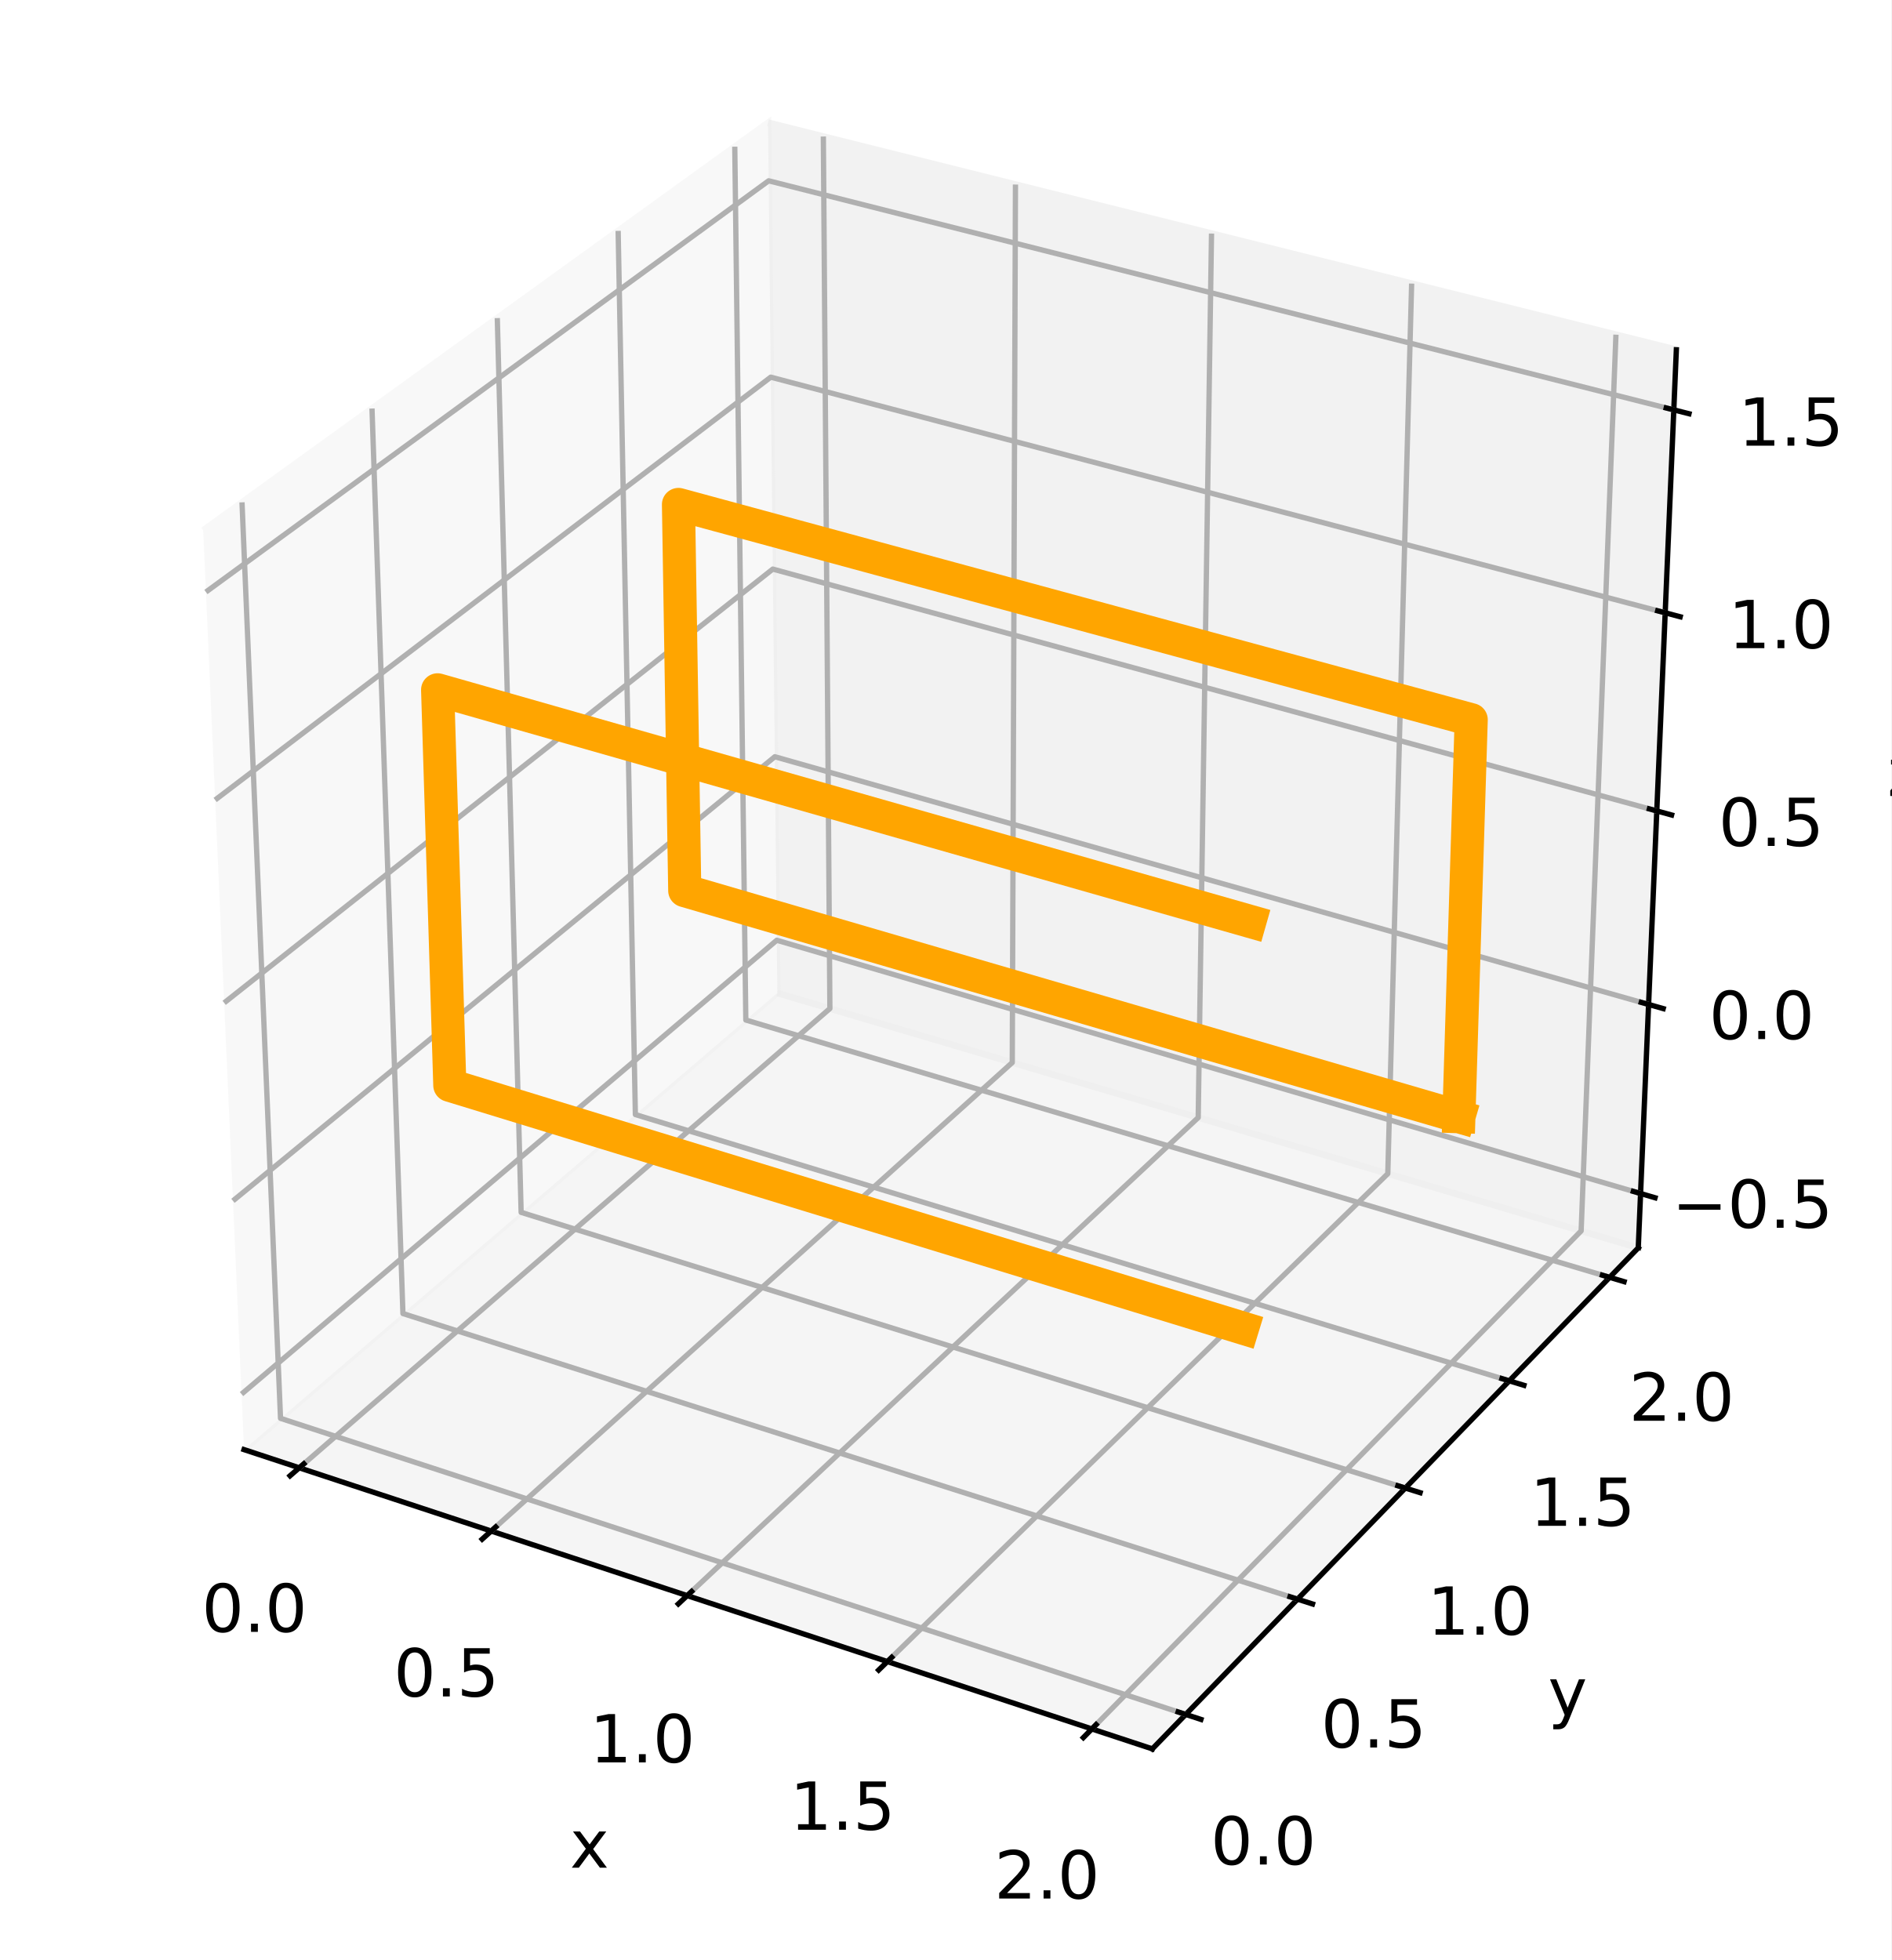
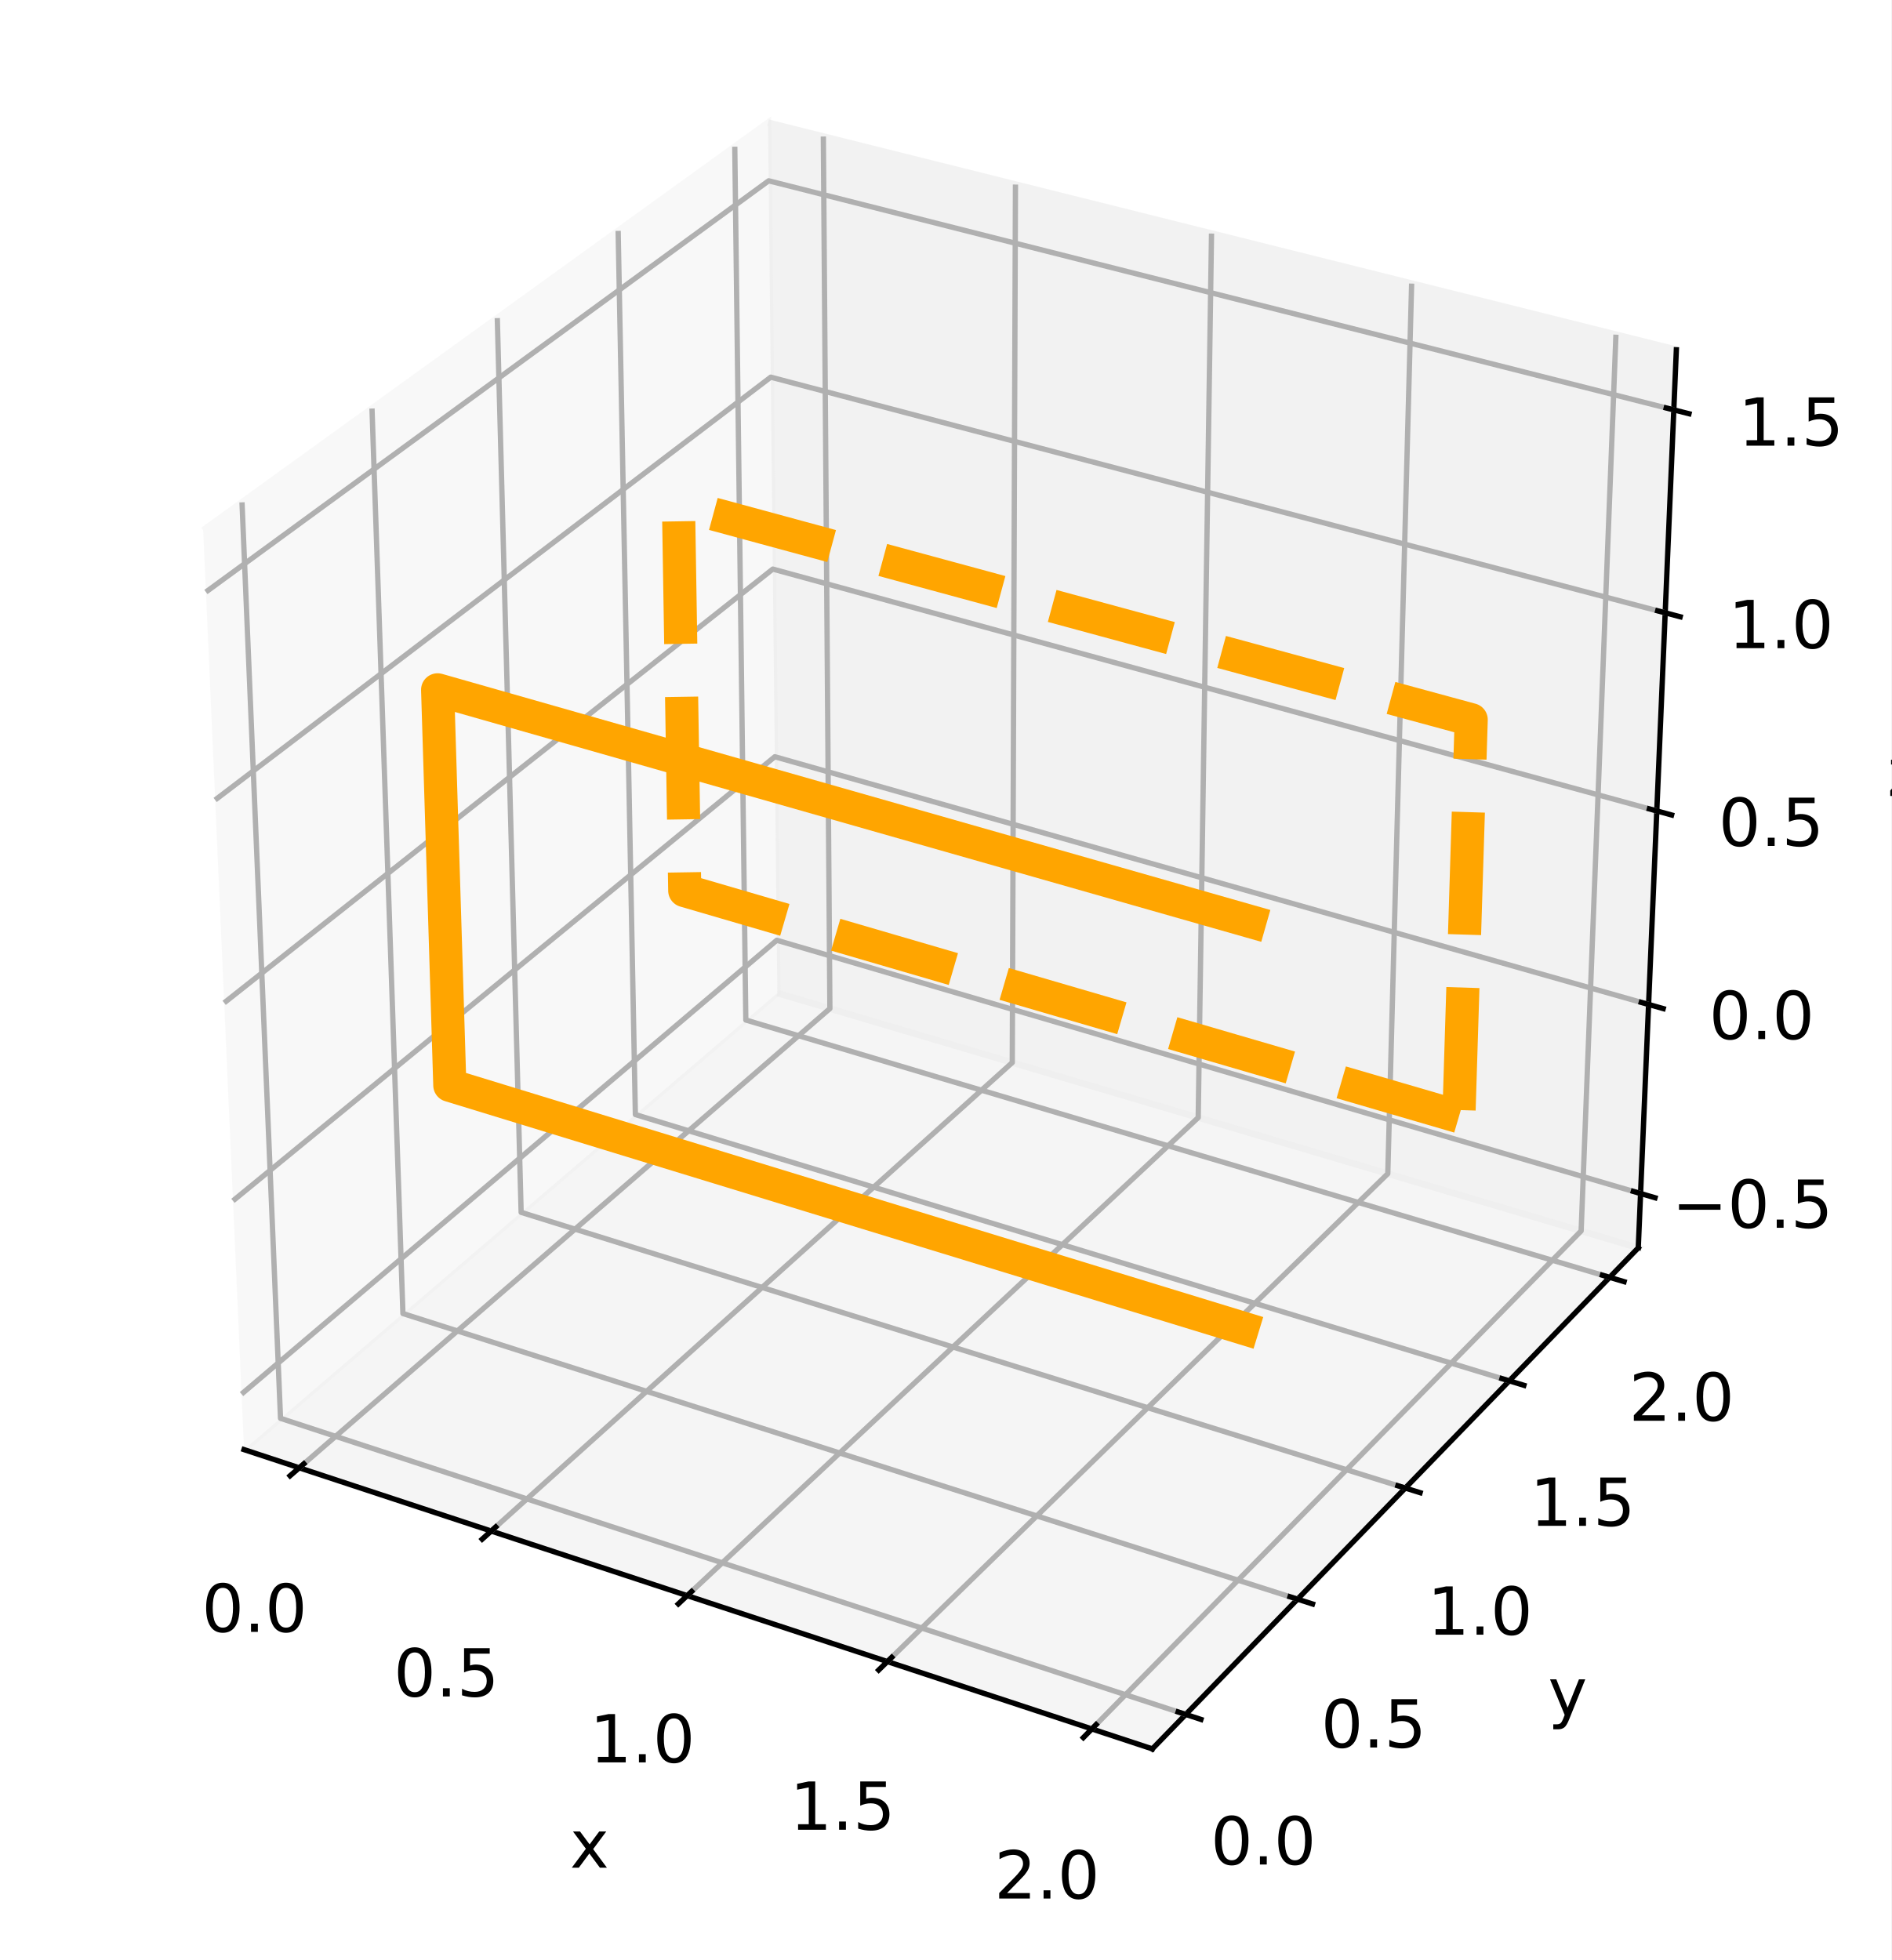
<svg xmlns="http://www.w3.org/2000/svg" xmlns:xlink="http://www.w3.org/1999/xlink" width="285.503pt" height="295.9pt" viewBox="0 0 285.503 295.9" version="1.1">
  <defs>
    <style type="text/css">*{stroke-linejoin: round; stroke-linecap: butt}</style>
  </defs>
  <g id="figure_1">
    <g id="patch_1">
      <path d="M 0 295.9  L 285.503 295.9  L 285.503 0  L 0 0  z " style="fill: #ffffff" />
    </g>
    <g id="patch_2">
      <path d="M 7.2 273.312  L 273.312 273.312  L 273.312 7.2  L 7.2 7.2  z " style="fill: #ffffff" />
    </g>
    <g id="pane3d_1">
      <g id="patch_3">
        <path d="M 36.833 218.845  L 117.342 149.915  L 115.937 18.52  L 30.668 80.068  " style="fill: #f2f2f2; opacity: 0.5; stroke: #f2f2f2; stroke-linejoin: miter" />
      </g>
    </g>
    <g id="pane3d_2">
      <g id="patch_4">
        <path d="M 117.342 149.915  L 247.3 188.384  L 253.048 52.803  L 115.937 18.52  " style="fill: #e6e6e6; opacity: 0.5; stroke: #e6e6e6; stroke-linejoin: miter" />
      </g>
    </g>
    <g id="pane3d_3">
      <g id="patch_5">
        <path d="M 36.833 218.845  L 173.947 264.025  L 247.3 188.384  L 117.342 149.915  " style="fill: #ececec; opacity: 0.5; stroke: #ececec; stroke-linejoin: miter" />
      </g>
    </g>
    <g id="axis3d_1">
      <g id="line2d_1">
        <path d="M 36.833 218.845  L 173.947 264.025  " style="fill: none; stroke: #000000; stroke-width: 0.8; stroke-linecap: square" />
      </g>
      <g id="text_1">
        <g transform="translate(86.02615 281.9668) scale(0.1 -0.1)">
          <defs>
            <path id="DejaVuSans-78" d="M 3513 3500  L 2247 1797  L 3578 0  L 2900 0  L 1881 1375  L 863 0  L 184 0  L 1544 1831  L 300 3500  L 978 3500  L 1906 2253  L 2834 3500  L 3513 3500  z " transform="scale(0.015625)" />
          </defs>
          <use xlink:href="#DejaVuSans-78" />
        </g>
      </g>
      <g id="Line3DCollection_1">
        <path d="M 45.172 221.593  L 125.274 152.263  L 124.286 20.607  " style="fill: none; stroke: #b0b0b0; stroke-width: 0.8" />
        <path d="M 74.147 231.141  L 152.805 160.412  L 153.286 27.858  " style="fill: none; stroke: #b0b0b0; stroke-width: 0.8" />
        <path d="M 103.734 240.889  L 180.873 168.721  L 182.882 35.258  " style="fill: none; stroke: #b0b0b0; stroke-width: 0.8" />
        <path d="M 133.951 250.846  L 209.491 177.192  L 213.09 42.812  " style="fill: none; stroke: #b0b0b0; stroke-width: 0.8" />
        <path d="M 164.819 261.017  L 238.678 185.831  L 243.931 50.523  " style="fill: none; stroke: #b0b0b0; stroke-width: 0.8" />
      </g>
      <g id="xtick_1">
        <g id="line2d_2">
          <path d="M 45.864 220.993  L 43.783 222.795  " style="fill: none; stroke: #000000; stroke-width: 0.8; stroke-linecap: square" />
        </g>
        <g id="text_2">
          <g transform="translate(30.46109 246.3623) scale(0.1 -0.1)">
            <defs>
              <path id="DejaVuSans-30" d="M 2034 4250  Q 1547 4250 1301 3770  Q 1056 3291 1056 2328  Q 1056 1369 1301 889  Q 1547 409 2034 409  Q 2525 409 2770 889  Q 3016 1369 3016 2328  Q 3016 3291 2770 3770  Q 2525 4250 2034 4250  z M 2034 4750  Q 2819 4750 3233 4129  Q 3647 3509 3647 2328  Q 3647 1150 3233 529  Q 2819 -91 2034 -91  Q 1250 -91 836 529  Q 422 1150 422 2328  Q 422 3509 836 4129  Q 1250 4750 2034 4750  z " transform="scale(0.015625)" />
              <path id="DejaVuSans-2e" d="M 684 794  L 1344 794  L 1344 0  L 684 0  L 684 794  z " transform="scale(0.015625)" />
            </defs>
            <use xlink:href="#DejaVuSans-30" />
            <use xlink:href="#DejaVuSans-2e" x="63.623" />
            <use xlink:href="#DejaVuSans-30" x="95.41" />
          </g>
        </g>
      </g>
      <g id="xtick_2">
        <g id="line2d_3">
          <path d="M 74.828 230.528  L 72.783 232.368  " style="fill: none; stroke: #000000; stroke-width: 0.8; stroke-linecap: square" />
        </g>
        <g id="text_3">
          <g transform="translate(59.43283 256.1112) scale(0.1 -0.1)">
            <defs>
              <path id="DejaVuSans-35" d="M 691 4666  L 3169 4666  L 3169 4134  L 1269 4134  L 1269 2991  Q 1406 3038 1543 3061  Q 1681 3084 1819 3084  Q 2600 3084 3056 2656  Q 3513 2228 3513 1497  Q 3513 744 3044 326  Q 2575 -91 1722 -91  Q 1428 -91 1123 -41  Q 819 9 494 109  L 494 744  Q 775 591 1075 516  Q 1375 441 1709 441  Q 2250 441 2565 725  Q 2881 1009 2881 1497  Q 2881 1984 2565 2268  Q 2250 2553 1709 2553  Q 1456 2553 1204 2497  Q 953 2441 691 2322  L 691 4666  z " transform="scale(0.015625)" />
            </defs>
            <use xlink:href="#DejaVuSans-30" />
            <use xlink:href="#DejaVuSans-2e" x="63.623" />
            <use xlink:href="#DejaVuSans-35" x="95.41" />
          </g>
        </g>
      </g>
      <g id="xtick_3">
        <g id="line2d_4">
          <path d="M 104.402 240.264  L 102.395 242.142  " style="fill: none; stroke: #000000; stroke-width: 0.8; stroke-linecap: square" />
        </g>
        <g id="text_4">
          <g transform="translate(89.01668 266.0662) scale(0.1 -0.1)">
            <defs>
              <path id="DejaVuSans-31" d="M 794 531  L 1825 531  L 1825 4091  L 703 3866  L 703 4441  L 1819 4666  L 2450 4666  L 2450 531  L 3481 531  L 3481 0  L 794 0  L 794 531  z " transform="scale(0.015625)" />
            </defs>
            <use xlink:href="#DejaVuSans-31" />
            <use xlink:href="#DejaVuSans-2e" x="63.623" />
            <use xlink:href="#DejaVuSans-30" x="95.41" />
          </g>
        </g>
      </g>
      <g id="xtick_4">
        <g id="line2d_5">
          <path d="M 134.606 250.207  L 132.638 252.126  " style="fill: none; stroke: #000000; stroke-width: 0.8; stroke-linecap: square" />
        </g>
        <g id="text_5">
          <g transform="translate(119.2323 276.2337) scale(0.1 -0.1)">
            <use xlink:href="#DejaVuSans-31" />
            <use xlink:href="#DejaVuSans-2e" x="63.623" />
            <use xlink:href="#DejaVuSans-35" x="95.41" />
          </g>
        </g>
      </g>
      <g id="xtick_5">
        <g id="line2d_6">
          <path d="M 165.46 260.364  L 163.534 262.324  " style="fill: none; stroke: #000000; stroke-width: 0.8; stroke-linecap: square" />
        </g>
        <g id="text_6">
          <g transform="translate(150.1 286.6207) scale(0.1 -0.1)">
            <defs>
              <path id="DejaVuSans-32" d="M 1228 531  L 3431 531  L 3431 0  L 469 0  L 469 531  Q 828 903 1448 1529  Q 2069 2156 2228 2338  Q 2531 2678 2651 2914  Q 2772 3150 2772 3378  Q 2772 3750 2511 3984  Q 2250 4219 1831 4219  Q 1534 4219 1204 4116  Q 875 4013 500 3803  L 500 4441  Q 881 4594 1212 4672  Q 1544 4750 1819 4750  Q 2544 4750 2975 4387  Q 3406 4025 3406 3419  Q 3406 3131 3298 2873  Q 3191 2616 2906 2266  Q 2828 2175 2409 1742  Q 1991 1309 1228 531  z " transform="scale(0.015625)" />
            </defs>
            <use xlink:href="#DejaVuSans-32" />
            <use xlink:href="#DejaVuSans-2e" x="63.623" />
            <use xlink:href="#DejaVuSans-30" x="95.41" />
          </g>
        </g>
      </g>
    </g>
    <g id="axis3d_2">
      <g id="line2d_7">
        <path d="M 247.3 188.384  L 173.947 264.025  " style="fill: none; stroke: #000000; stroke-width: 0.8; stroke-linecap: square" />
      </g>
      <g id="text_7">
        <g transform="translate(233.6807 258.9928) scale(0.1 -0.1)">
          <defs>
            <path id="DejaVuSans-79" d="M 2059 -325  Q 1816 -950 1584 -1140  Q 1353 -1331 966 -1331  L 506 -1331  L 506 -850  L 844 -850  Q 1081 -850 1212 -737  Q 1344 -625 1503 -206  L 1606 56  L 191 3500  L 800 3500  L 1894 763  L 2988 3500  L 3597 3500  L 2059 -325  z " transform="scale(0.015625)" />
          </defs>
          <use xlink:href="#DejaVuSans-79" />
        </g>
      </g>
      <g id="Line3DCollection_2">
        <path d="M 36.531 75.836  L 42.346 214.125  L 178.988 258.827  " style="fill: none; stroke: #b0b0b0; stroke-width: 0.8" />
        <path d="M 56.154 61.672  L 60.823 198.305  L 195.862 241.426  " style="fill: none; stroke: #b0b0b0; stroke-width: 0.8" />
        <path d="M 75.068 48.019  L 78.667 183.028  L 212.131 224.649  " style="fill: none; stroke: #b0b0b0; stroke-width: 0.8" />
        <path d="M 93.31 34.852  L 95.911 168.264  L 227.827 208.464  " style="fill: none; stroke: #b0b0b0; stroke-width: 0.8" />
        <path d="M 110.916 22.143  L 112.583 153.99  L 242.979 192.839  " style="fill: none; stroke: #b0b0b0; stroke-width: 0.8" />
      </g>
      <g id="xtick_6">
        <g id="line2d_8">
          <path d="M 177.842 258.452  L 181.284 259.578  " style="fill: none; stroke: #000000; stroke-width: 0.8; stroke-linecap: square" />
        </g>
        <g id="text_8">
          <g transform="translate(182.759 281.4834) scale(0.1 -0.1)">
            <use xlink:href="#DejaVuSans-30" />
            <use xlink:href="#DejaVuSans-2e" x="63.623" />
            <use xlink:href="#DejaVuSans-30" x="95.41" />
          </g>
        </g>
      </g>
      <g id="xtick_7">
        <g id="line2d_9">
          <path d="M 194.73 241.065  L 198.129 242.15  " style="fill: none; stroke: #000000; stroke-width: 0.8; stroke-linecap: square" />
        </g>
        <g id="text_9">
          <g transform="translate(199.4089 263.8185) scale(0.1 -0.1)">
            <use xlink:href="#DejaVuSans-30" />
            <use xlink:href="#DejaVuSans-2e" x="63.623" />
            <use xlink:href="#DejaVuSans-35" x="95.41" />
          </g>
        </g>
      </g>
      <g id="xtick_8">
        <g id="line2d_10">
          <path d="M 211.013 224.301  L 214.37 225.348  " style="fill: none; stroke: #000000; stroke-width: 0.8; stroke-linecap: square" />
        </g>
        <g id="text_10">
          <g transform="translate(215.4618 246.7869) scale(0.1 -0.1)">
            <use xlink:href="#DejaVuSans-31" />
            <use xlink:href="#DejaVuSans-2e" x="63.623" />
            <use xlink:href="#DejaVuSans-30" x="95.41" />
          </g>
        </g>
      </g>
      <g id="xtick_9">
        <g id="line2d_11">
          <path d="M 226.723 208.128  L 230.037 209.138  " style="fill: none; stroke: #000000; stroke-width: 0.8; stroke-linecap: square" />
        </g>
        <g id="text_11">
          <g transform="translate(230.9492 230.3553) scale(0.1 -0.1)">
            <use xlink:href="#DejaVuSans-31" />
            <use xlink:href="#DejaVuSans-2e" x="63.623" />
            <use xlink:href="#DejaVuSans-35" x="95.41" />
          </g>
        </g>
      </g>
      <g id="xtick_10">
        <g id="line2d_12">
          <path d="M 241.888 192.515  L 245.162 193.49  " style="fill: none; stroke: #000000; stroke-width: 0.8; stroke-linecap: square" />
        </g>
        <g id="text_12">
          <g transform="translate(245.9006 214.4923) scale(0.1 -0.1)">
            <use xlink:href="#DejaVuSans-32" />
            <use xlink:href="#DejaVuSans-2e" x="63.623" />
            <use xlink:href="#DejaVuSans-30" x="95.41" />
          </g>
        </g>
      </g>
    </g>
    <g id="axis3d_3">
      <g id="line2d_13">
        <path d="M 247.3 188.384  L 253.048 52.803  " style="fill: none; stroke: #000000; stroke-width: 0.8; stroke-linecap: square" />
      </g>
      <g id="text_13">
        <g transform="translate(284.9114 120.1693) scale(0.1 -0.1)">
          <defs>
            <path id="DejaVuSans-7a" d="M 353 3500  L 3084 3500  L 3084 2975  L 922 459  L 3084 459  L 3084 0  L 275 0  L 275 525  L 2438 3041  L 353 3041  L 353 3500  z " transform="scale(0.015625)" />
          </defs>
          <use xlink:href="#DejaVuSans-7a" />
        </g>
      </g>
      <g id="Line3DCollection_3">
        <path d="M 247.647 180.183  L 117.257 141.949  L 36.46 210.466  " style="fill: none; stroke: #b0b0b0; stroke-width: 0.8" />
        <path d="M 248.858 151.641  L 116.961 114.244  L 35.164 181.289  " style="fill: none; stroke: #b0b0b0; stroke-width: 0.8" />
        <path d="M 250.096 122.426  L 116.657 85.914  L 33.837 151.399  " style="fill: none; stroke: #b0b0b0; stroke-width: 0.8" />
        <path d="M 251.365 92.513  L 116.347 56.939  L 32.476 120.77  " style="fill: none; stroke: #b0b0b0; stroke-width: 0.8" />
        <path d="M 252.664 61.878  L 116.03 27.295  L 31.081 89.374  " style="fill: none; stroke: #b0b0b0; stroke-width: 0.8" />
      </g>
      <g id="xtick_11">
        <g id="line2d_14">
          <path d="M 246.557 179.863  L 249.831 180.823  " style="fill: none; stroke: #000000; stroke-width: 0.8; stroke-linecap: square" />
        </g>
        <g id="text_14">
          <g transform="translate(252.395 185.3592) scale(0.1 -0.1)">
            <defs>
              <path id="DejaVuSans-2212" d="M 678 2272  L 4684 2272  L 4684 1741  L 678 1741  L 678 2272  z " transform="scale(0.015625)" />
            </defs>
            <use xlink:href="#DejaVuSans-2212" />
            <use xlink:href="#DejaVuSans-30" x="83.789" />
            <use xlink:href="#DejaVuSans-2e" x="147.412" />
            <use xlink:href="#DejaVuSans-35" x="179.199" />
          </g>
        </g>
      </g>
      <g id="xtick_12">
        <g id="line2d_15">
          <path d="M 247.754 151.328  L 251.067 152.267  " style="fill: none; stroke: #000000; stroke-width: 0.8; stroke-linecap: square" />
        </g>
        <g id="text_15">
          <g transform="translate(257.988 156.8694) scale(0.1 -0.1)">
            <use xlink:href="#DejaVuSans-30" />
            <use xlink:href="#DejaVuSans-2e" x="63.623" />
            <use xlink:href="#DejaVuSans-30" x="95.41" />
          </g>
        </g>
      </g>
      <g id="xtick_13">
        <g id="line2d_16">
          <path d="M 248.979 122.12  L 252.333 123.038  " style="fill: none; stroke: #000000; stroke-width: 0.8; stroke-linecap: square" />
        </g>
        <g id="text_16">
          <g transform="translate(259.4242 127.7093) scale(0.1 -0.1)">
            <use xlink:href="#DejaVuSans-30" />
            <use xlink:href="#DejaVuSans-2e" x="63.623" />
            <use xlink:href="#DejaVuSans-35" x="95.41" />
          </g>
        </g>
      </g>
      <g id="xtick_14">
        <g id="line2d_17">
          <path d="M 250.234 92.215  L 253.629 93.11  " style="fill: none; stroke: #000000; stroke-width: 0.8; stroke-linecap: square" />
        </g>
        <g id="text_17">
          <g transform="translate(260.8946 97.85501) scale(0.1 -0.1)">
            <use xlink:href="#DejaVuSans-31" />
            <use xlink:href="#DejaVuSans-2e" x="63.623" />
            <use xlink:href="#DejaVuSans-30" x="95.41" />
          </g>
        </g>
      </g>
      <g id="xtick_15">
        <g id="line2d_18">
          <path d="M 251.519 61.588  L 254.956 62.458  " style="fill: none; stroke: #000000; stroke-width: 0.8; stroke-linecap: square" />
        </g>
        <g id="text_18">
          <g transform="translate(262.4004 67.28141) scale(0.1 -0.1)">
            <use xlink:href="#DejaVuSans-31" />
            <use xlink:href="#DejaVuSans-2e" x="63.623" />
            <use xlink:href="#DejaVuSans-35" x="95.41" />
          </g>
        </g>
      </g>
    </g>
    <g id="axes_1">
      <g id="line2d_19">
-         <path d="M 187.567 200.492  L 67.901 163.849  L 66.061 104.143  L 188.672 139.097  " clip-path="url(#p3f3e7dfe64)" style="fill: none; stroke: #ffa500; stroke-width: 5; stroke-linecap: square" />
+         <path d="M 187.567 200.492  L 67.901 163.849  L 66.061 104.143  L 188.672 139.097  " clip-path="url(#p263d96bfbe)" style="fill: none; stroke: #ffa500; stroke-width: 5; stroke-linecap: square" />
      </g>
      <g id="line2d_20">
-         <path d="M 220.222 168.583  L 103.365 134.459  L 102.419 76.159  L 222.083 108.655  L 220.222 168.583  " clip-path="url(#p3f3e7dfe64)" style="fill: none; stroke: #ffa500; stroke-width: 5; stroke-linecap: square" />
+         <path d="M 220.222 168.583  L 103.365 134.459  L 102.419 76.159  L 222.083 108.655  L 220.222 168.583  " clip-path="url(#p263d96bfbe)" style="fill: none; stroke-dasharray: 18.5,8; stroke-dashoffset: 0; stroke: #ffa500; stroke-width: 5" />
      </g>
    </g>
  </g>
  <defs>
-     <clipPath id="p3f3e7dfe64">
+     <clipPath id="p263d96bfbe">
      <rect x="7.2" y="7.2" width="266.112" height="266.112" />
    </clipPath>
  </defs>
</svg>
